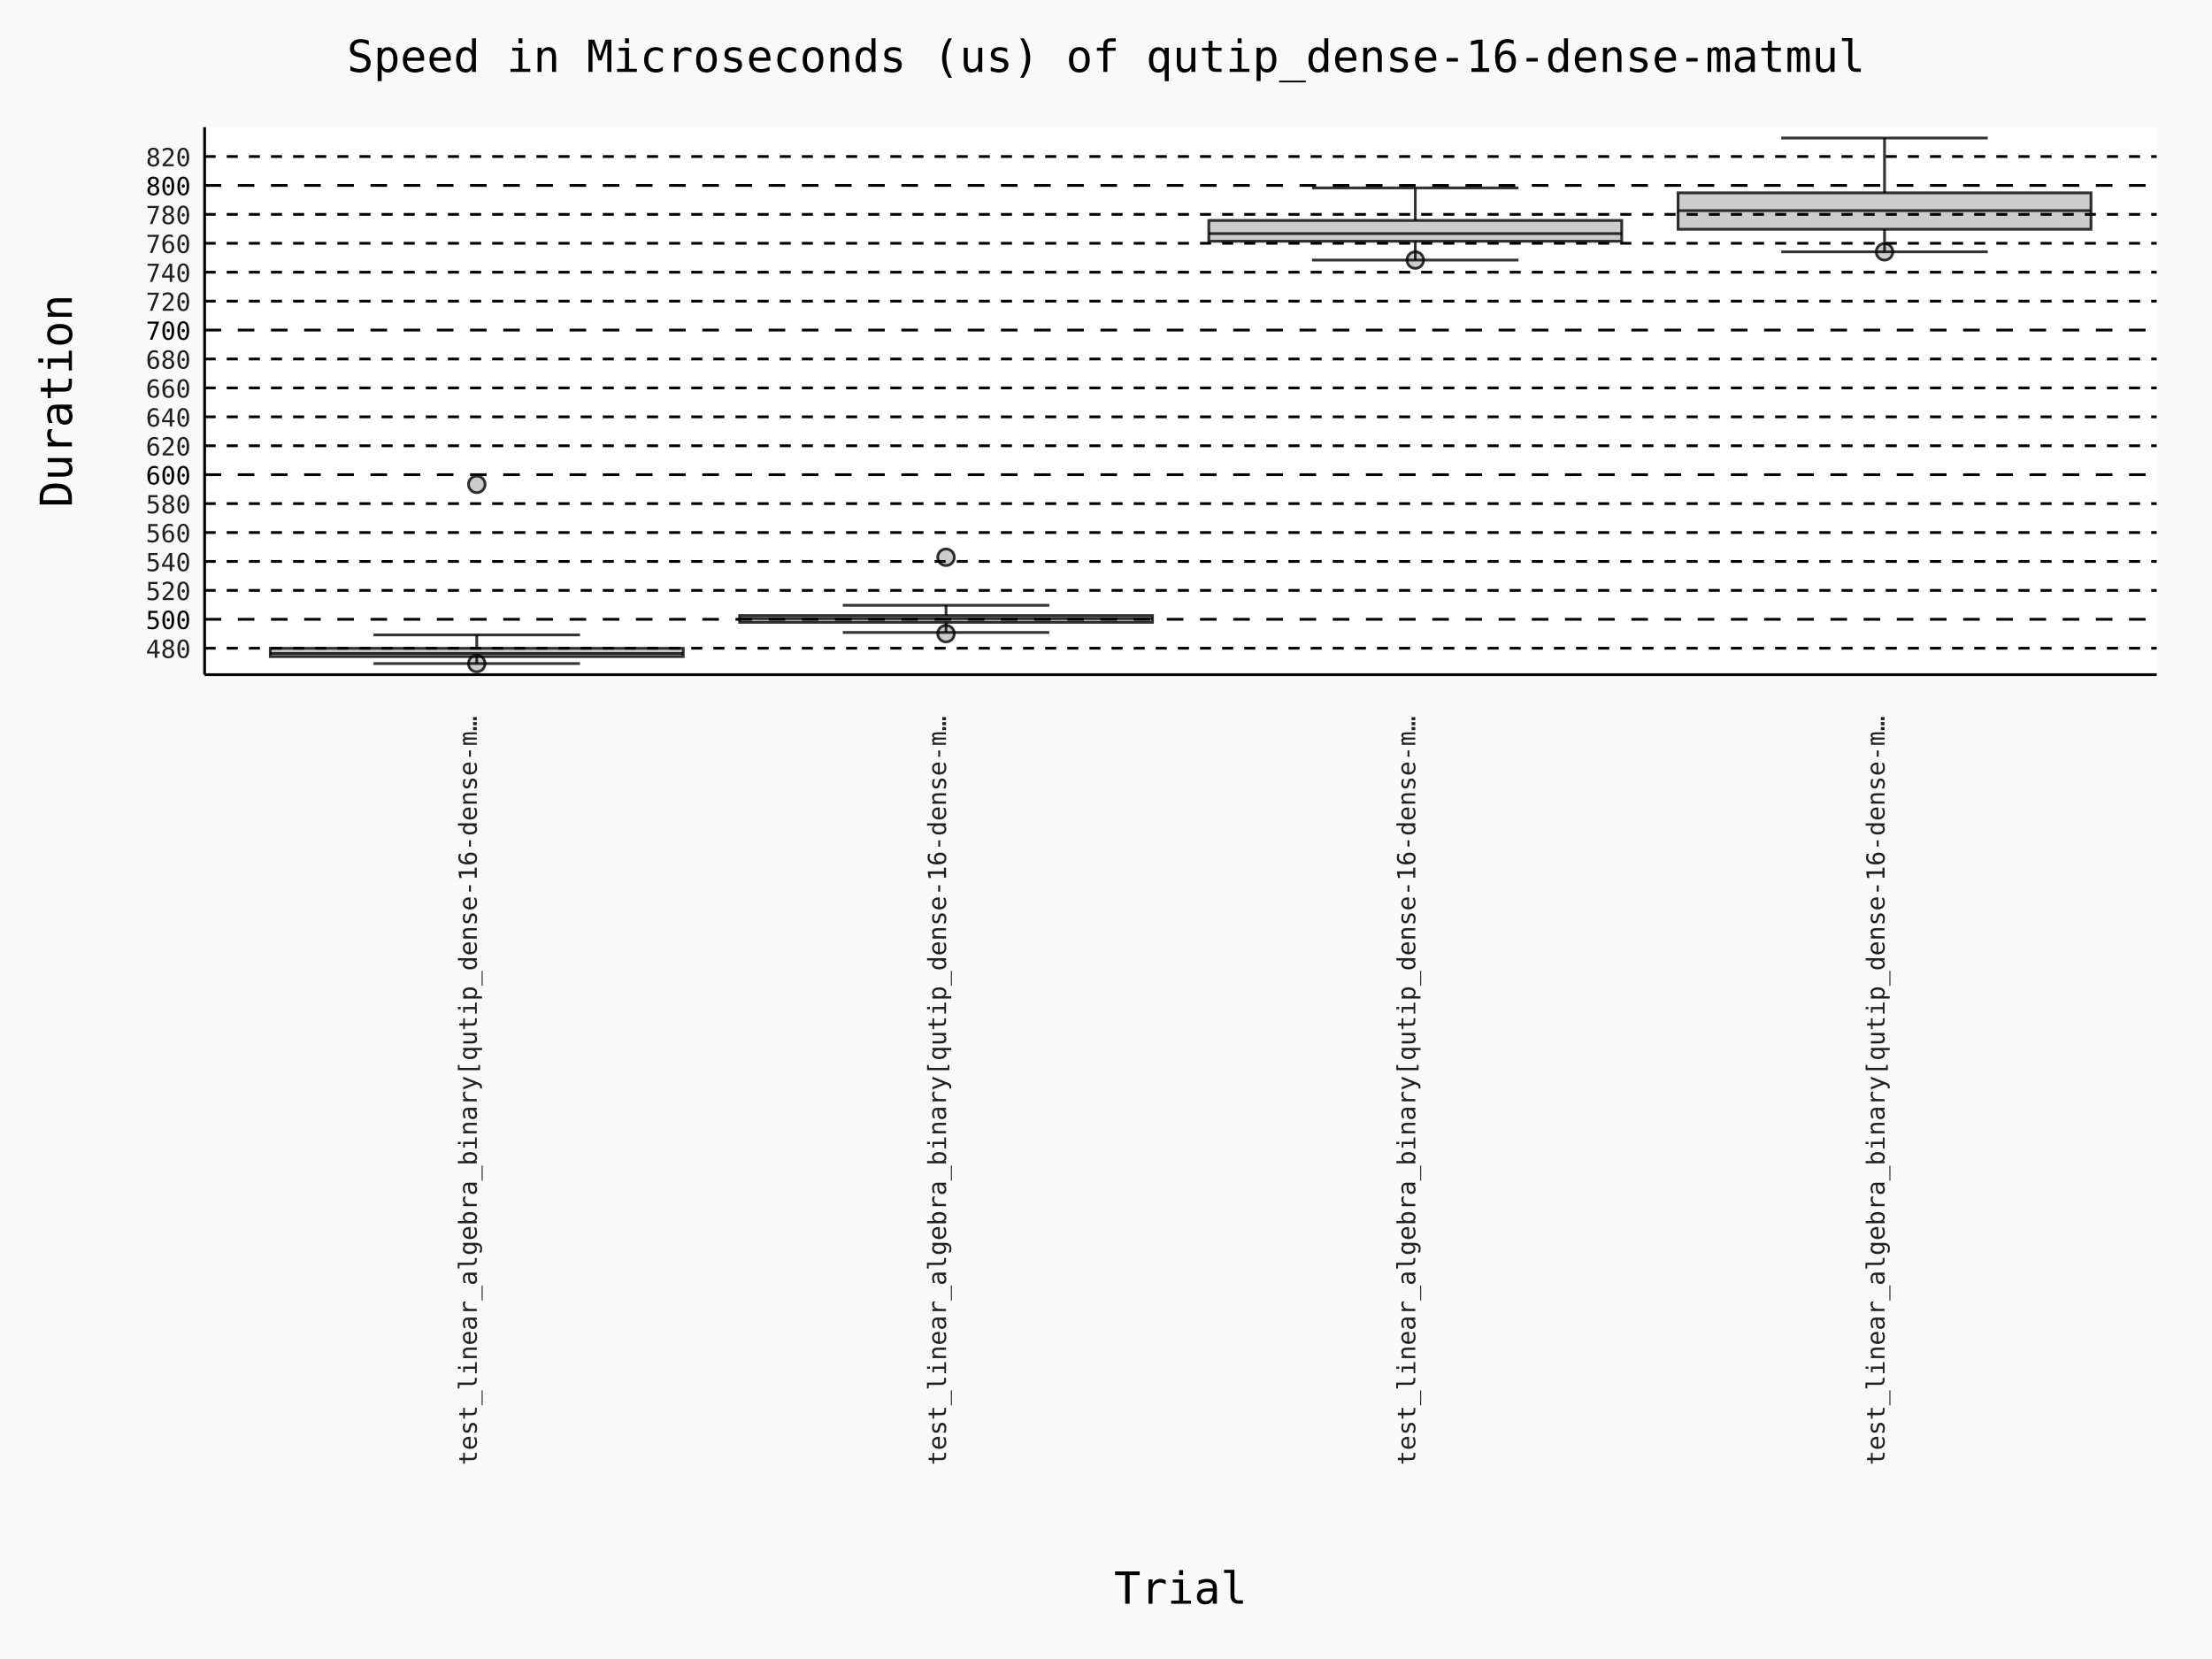
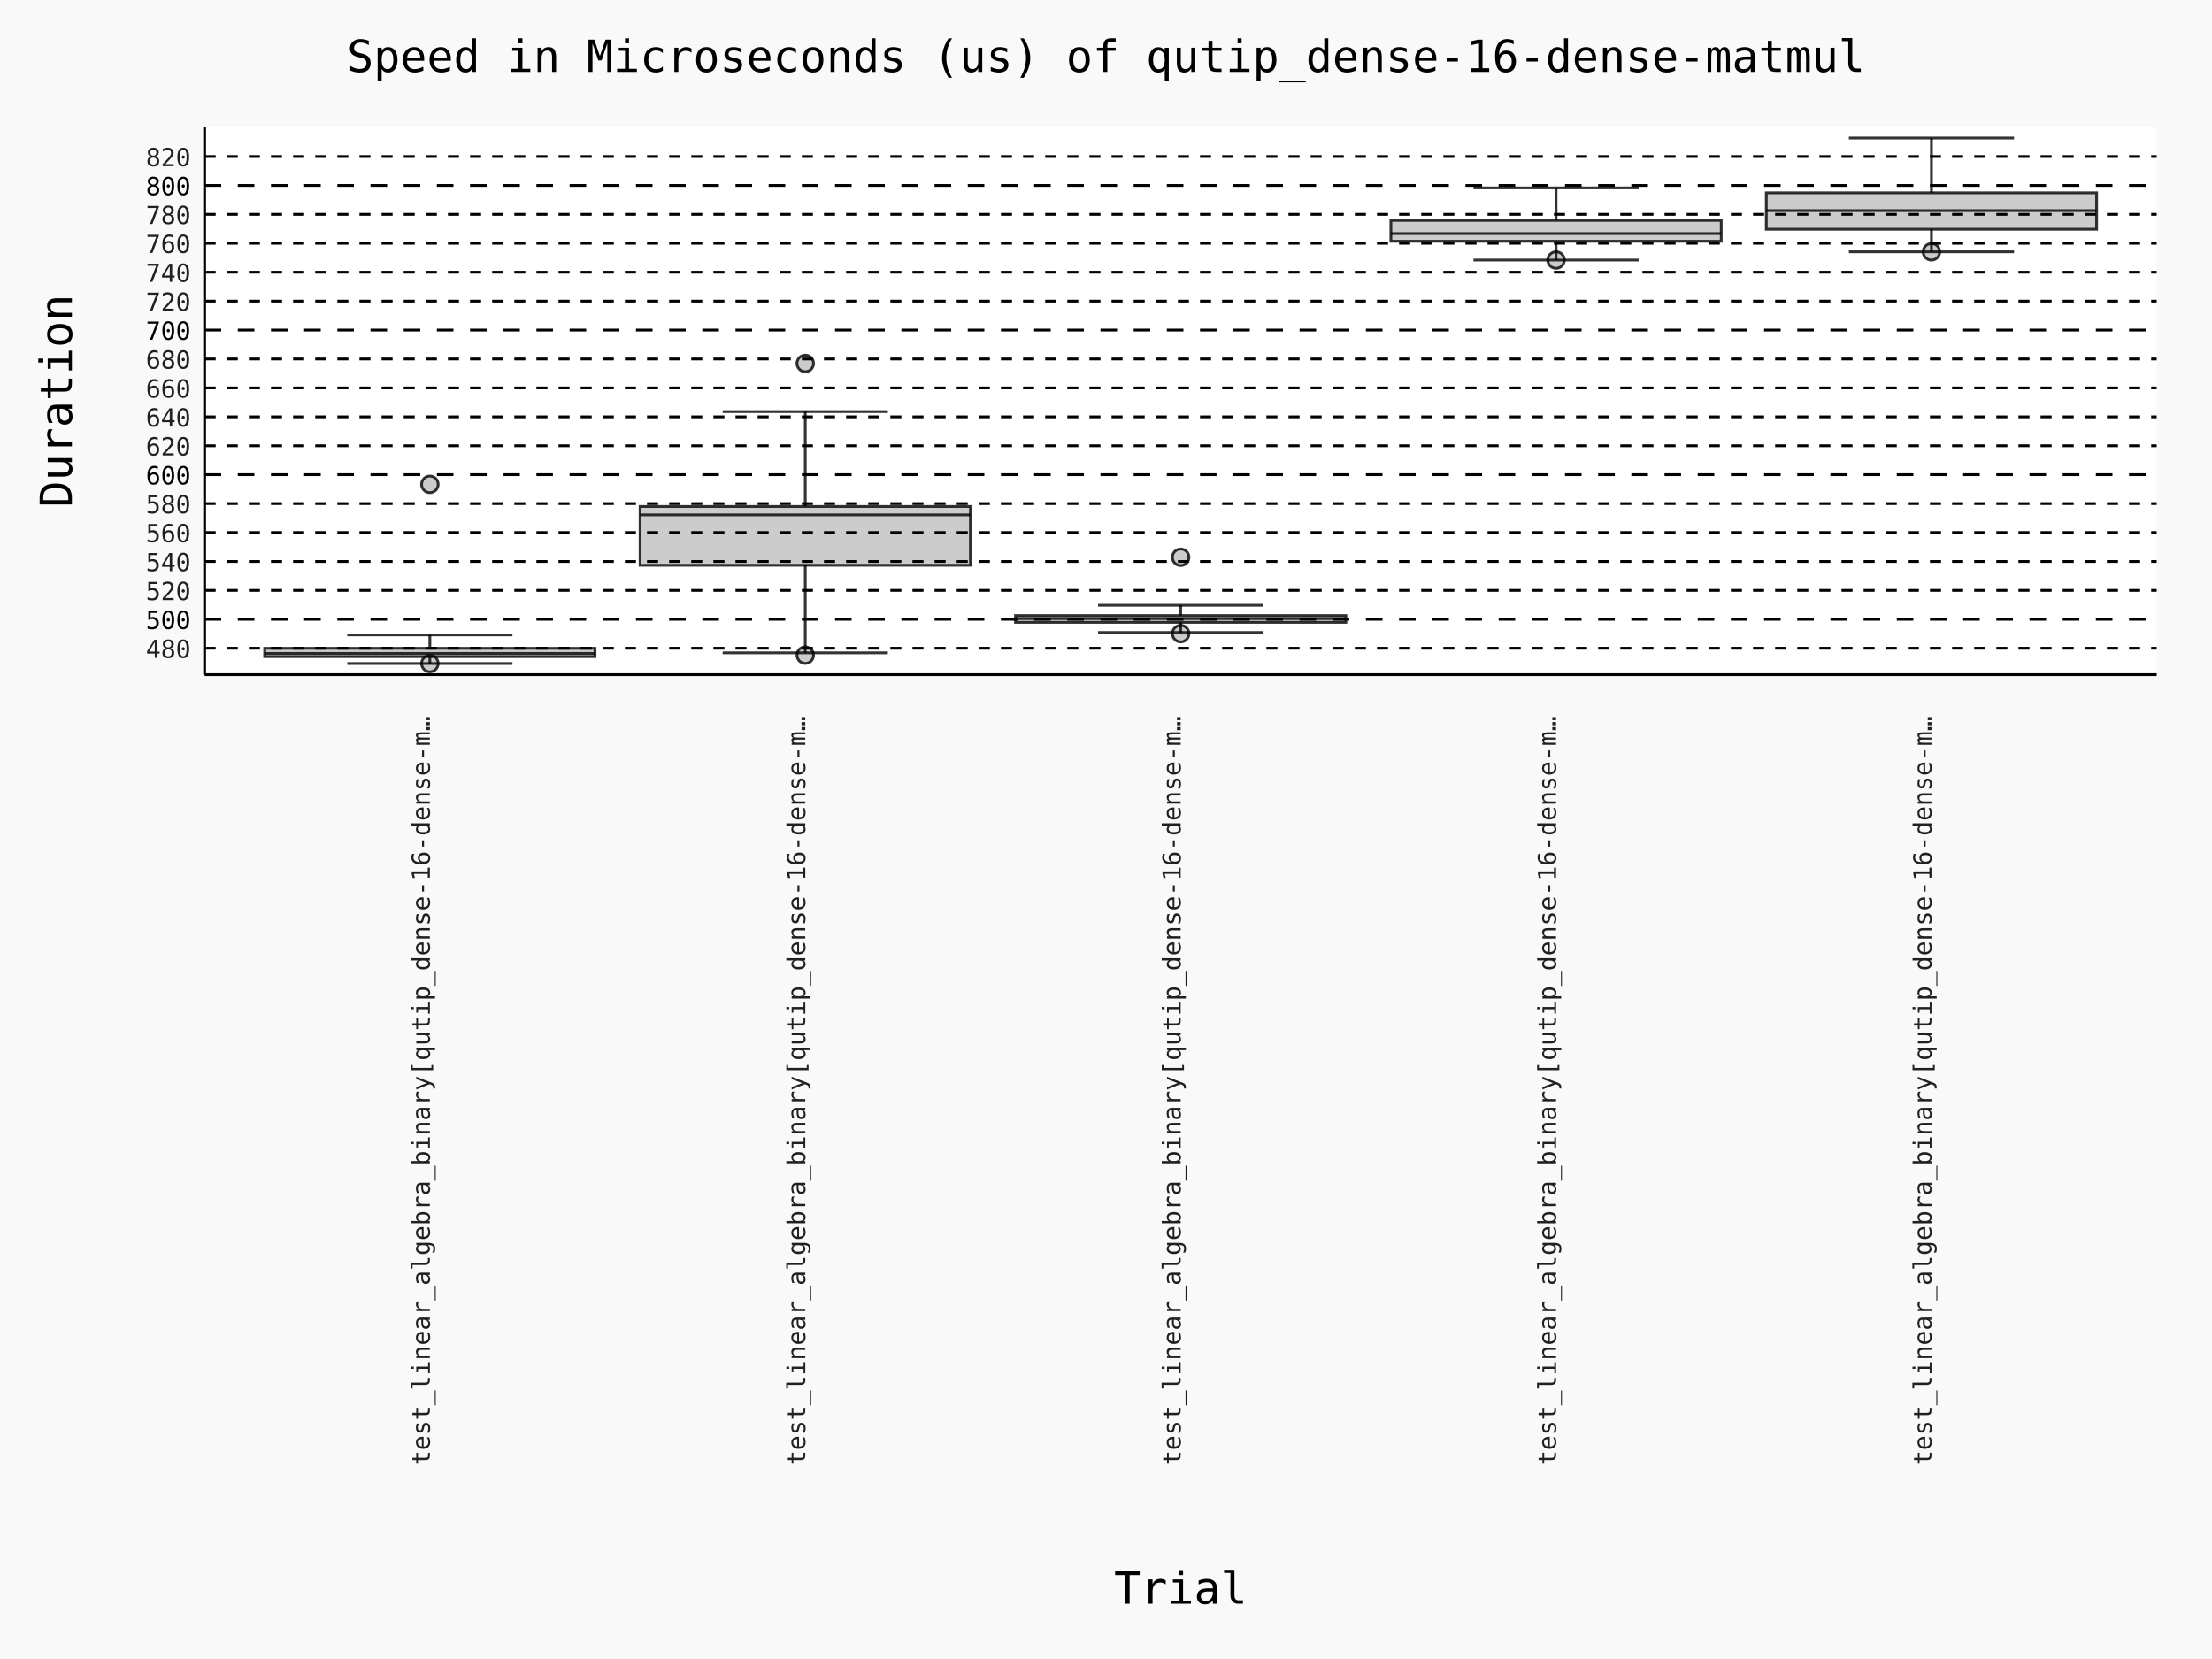
- <svg xmlns="http://www.w3.org/2000/svg" id="chart-788169a2-bc67-48f7-89b8-3218c1ca72d7" class="pygal-chart" viewBox="0 0 800 600">
+ <svg xmlns="http://www.w3.org/2000/svg" id="chart-fa0feff3-420f-4e15-9b7d-b78d651c642c" class="pygal-chart" viewBox="0 0 800 600">
  <defs>
-     <style type="text/css">#chart-788169a2-bc67-48f7-89b8-3218c1ca72d7{-webkit-user-select:none;-webkit-font-smoothing:antialiased;font-family:Consolas,"Deja Vu Sans Mono","Bitstream Vera Sans Mono","Courier New",monospace}#chart-788169a2-bc67-48f7-89b8-3218c1ca72d7 .title{font-family:Consolas,"Deja Vu Sans Mono","Bitstream Vera Sans Mono","Courier New",monospace;font-size:16px}#chart-788169a2-bc67-48f7-89b8-3218c1ca72d7 .legends .legend text{font-family:Consolas,"Deja Vu Sans Mono","Bitstream Vera Sans Mono","Courier New",monospace;font-size:14px}#chart-788169a2-bc67-48f7-89b8-3218c1ca72d7 .axis text{font-family:Consolas,"Deja Vu Sans Mono","Bitstream Vera Sans Mono","Courier New",monospace;font-size:10px}#chart-788169a2-bc67-48f7-89b8-3218c1ca72d7 .axis text.major{font-family:Consolas,"Deja Vu Sans Mono","Bitstream Vera Sans Mono","Courier New",monospace;font-size:10px}#chart-788169a2-bc67-48f7-89b8-3218c1ca72d7 .text-overlay text.value{font-family:Consolas,"Deja Vu Sans Mono","Bitstream Vera Sans Mono","Courier New",monospace;font-size:16px}#chart-788169a2-bc67-48f7-89b8-3218c1ca72d7 .text-overlay text.label{font-family:Consolas,"Deja Vu Sans Mono","Bitstream Vera Sans Mono","Courier New",monospace;font-size:10px}#chart-788169a2-bc67-48f7-89b8-3218c1ca72d7 .tooltip{font-family:Consolas,"Deja Vu Sans Mono","Bitstream Vera Sans Mono","Courier New",monospace;font-size:14px}#chart-788169a2-bc67-48f7-89b8-3218c1ca72d7 text.no_data{font-family:Consolas,"Deja Vu Sans Mono","Bitstream Vera Sans Mono","Courier New",monospace;font-size:64px}
- #chart-788169a2-bc67-48f7-89b8-3218c1ca72d7{background-color:rgba(249,249,249,1)}#chart-788169a2-bc67-48f7-89b8-3218c1ca72d7 path,#chart-788169a2-bc67-48f7-89b8-3218c1ca72d7 line,#chart-788169a2-bc67-48f7-89b8-3218c1ca72d7 rect,#chart-788169a2-bc67-48f7-89b8-3218c1ca72d7 circle{-webkit-transition:150ms;-moz-transition:150ms;transition:150ms}#chart-788169a2-bc67-48f7-89b8-3218c1ca72d7 .graph &gt; .background{fill:rgba(249,249,249,1)}#chart-788169a2-bc67-48f7-89b8-3218c1ca72d7 .plot &gt; .background{fill:rgba(255,255,255,1)}#chart-788169a2-bc67-48f7-89b8-3218c1ca72d7 .graph{fill:rgba(0,0,0,.87)}#chart-788169a2-bc67-48f7-89b8-3218c1ca72d7 text.no_data{fill:rgba(0,0,0,1)}#chart-788169a2-bc67-48f7-89b8-3218c1ca72d7 .title{fill:rgba(0,0,0,1)}#chart-788169a2-bc67-48f7-89b8-3218c1ca72d7 .legends .legend text{fill:rgba(0,0,0,.87)}#chart-788169a2-bc67-48f7-89b8-3218c1ca72d7 .legends .legend:hover text{fill:rgba(0,0,0,1)}#chart-788169a2-bc67-48f7-89b8-3218c1ca72d7 .axis .line{stroke:rgba(0,0,0,1)}#chart-788169a2-bc67-48f7-89b8-3218c1ca72d7 .axis .guide.line{stroke:rgba(0,0,0,.54)}#chart-788169a2-bc67-48f7-89b8-3218c1ca72d7 .axis .major.line{stroke:rgba(0,0,0,.87)}#chart-788169a2-bc67-48f7-89b8-3218c1ca72d7 .axis text.major{fill:rgba(0,0,0,1)}#chart-788169a2-bc67-48f7-89b8-3218c1ca72d7 .axis.y .guides:hover .guide.line,#chart-788169a2-bc67-48f7-89b8-3218c1ca72d7 .line-graph .axis.x .guides:hover .guide.line,#chart-788169a2-bc67-48f7-89b8-3218c1ca72d7 .stackedline-graph .axis.x .guides:hover .guide.line,#chart-788169a2-bc67-48f7-89b8-3218c1ca72d7 .xy-graph .axis.x .guides:hover .guide.line{stroke:rgba(0,0,0,1)}#chart-788169a2-bc67-48f7-89b8-3218c1ca72d7 .axis .guides:hover text{fill:rgba(0,0,0,1)}#chart-788169a2-bc67-48f7-89b8-3218c1ca72d7 .reactive{fill-opacity:.7;stroke-opacity:.8;stroke-width:1}#chart-788169a2-bc67-48f7-89b8-3218c1ca72d7 .ci{stroke:rgba(0,0,0,.87)}#chart-788169a2-bc67-48f7-89b8-3218c1ca72d7 .reactive.active,#chart-788169a2-bc67-48f7-89b8-3218c1ca72d7 .active .reactive{fill-opacity:.8;stroke-opacity:.9;stroke-width:4}#chart-788169a2-bc67-48f7-89b8-3218c1ca72d7 .ci .reactive.active{stroke-width:1.5}#chart-788169a2-bc67-48f7-89b8-3218c1ca72d7 .series text{fill:rgba(0,0,0,1)}#chart-788169a2-bc67-48f7-89b8-3218c1ca72d7 .tooltip rect{fill:rgba(255,255,255,1);stroke:rgba(0,0,0,1);-webkit-transition:opacity 150ms;-moz-transition:opacity 150ms;transition:opacity 150ms}#chart-788169a2-bc67-48f7-89b8-3218c1ca72d7 .tooltip .label{fill:rgba(0,0,0,.87)}#chart-788169a2-bc67-48f7-89b8-3218c1ca72d7 .tooltip .label{fill:rgba(0,0,0,.87)}#chart-788169a2-bc67-48f7-89b8-3218c1ca72d7 .tooltip .legend{font-size:.8em;fill:rgba(0,0,0,.54)}#chart-788169a2-bc67-48f7-89b8-3218c1ca72d7 .tooltip .x_label{font-size:.6em;fill:rgba(0,0,0,1)}#chart-788169a2-bc67-48f7-89b8-3218c1ca72d7 .tooltip .xlink{font-size:.5em;text-decoration:underline}#chart-788169a2-bc67-48f7-89b8-3218c1ca72d7 .tooltip .value{font-size:1.5em}#chart-788169a2-bc67-48f7-89b8-3218c1ca72d7 .bound{font-size:.5em}#chart-788169a2-bc67-48f7-89b8-3218c1ca72d7 .max-value{font-size:.75em;fill:rgba(0,0,0,.54)}#chart-788169a2-bc67-48f7-89b8-3218c1ca72d7 .map-element{fill:rgba(255,255,255,1);stroke:rgba(0,0,0,.54) !important}#chart-788169a2-bc67-48f7-89b8-3218c1ca72d7 .map-element .reactive{fill-opacity:inherit;stroke-opacity:inherit}#chart-788169a2-bc67-48f7-89b8-3218c1ca72d7 .color-0,#chart-788169a2-bc67-48f7-89b8-3218c1ca72d7 .color-0 a:visited{stroke:#000000;fill:#000000}#chart-788169a2-bc67-48f7-89b8-3218c1ca72d7 .color-1,#chart-788169a2-bc67-48f7-89b8-3218c1ca72d7 .color-1 a:visited{stroke:#000000;fill:#000000}#chart-788169a2-bc67-48f7-89b8-3218c1ca72d7 .color-2,#chart-788169a2-bc67-48f7-89b8-3218c1ca72d7 .color-2 a:visited{stroke:#000000;fill:#000000}#chart-788169a2-bc67-48f7-89b8-3218c1ca72d7 .color-3,#chart-788169a2-bc67-48f7-89b8-3218c1ca72d7 .color-3 a:visited{stroke:#000000;fill:#000000}#chart-788169a2-bc67-48f7-89b8-3218c1ca72d7 .text-overlay .color-0 text{fill:white}#chart-788169a2-bc67-48f7-89b8-3218c1ca72d7 .text-overlay .color-1 text{fill:white}#chart-788169a2-bc67-48f7-89b8-3218c1ca72d7 .text-overlay .color-2 text{fill:white}#chart-788169a2-bc67-48f7-89b8-3218c1ca72d7 .text-overlay .color-3 text{fill:white}
- #chart-788169a2-bc67-48f7-89b8-3218c1ca72d7 text.no_data{text-anchor:middle}#chart-788169a2-bc67-48f7-89b8-3218c1ca72d7 .guide.line{fill:none}#chart-788169a2-bc67-48f7-89b8-3218c1ca72d7 .centered{text-anchor:middle}#chart-788169a2-bc67-48f7-89b8-3218c1ca72d7 .title{text-anchor:middle}#chart-788169a2-bc67-48f7-89b8-3218c1ca72d7 .legends .legend text{fill-opacity:1}#chart-788169a2-bc67-48f7-89b8-3218c1ca72d7 .axis.x text{text-anchor:middle}#chart-788169a2-bc67-48f7-89b8-3218c1ca72d7 .axis.x:not(.web) text[transform]{text-anchor:start}#chart-788169a2-bc67-48f7-89b8-3218c1ca72d7 .axis.x:not(.web) text[transform].backwards{text-anchor:end}#chart-788169a2-bc67-48f7-89b8-3218c1ca72d7 .axis.y text{text-anchor:end}#chart-788169a2-bc67-48f7-89b8-3218c1ca72d7 .axis.y text[transform].backwards{text-anchor:start}#chart-788169a2-bc67-48f7-89b8-3218c1ca72d7 .axis.y2 text{text-anchor:start}#chart-788169a2-bc67-48f7-89b8-3218c1ca72d7 .axis.y2 text[transform].backwards{text-anchor:end}#chart-788169a2-bc67-48f7-89b8-3218c1ca72d7 .axis .guide.line{stroke-dasharray:4,4;stroke:black}#chart-788169a2-bc67-48f7-89b8-3218c1ca72d7 .axis .major.guide.line{stroke-dasharray:6,6;stroke:black}#chart-788169a2-bc67-48f7-89b8-3218c1ca72d7 .horizontal .axis.y .guide.line,#chart-788169a2-bc67-48f7-89b8-3218c1ca72d7 .horizontal .axis.y2 .guide.line,#chart-788169a2-bc67-48f7-89b8-3218c1ca72d7 .vertical .axis.x .guide.line{opacity:0}#chart-788169a2-bc67-48f7-89b8-3218c1ca72d7 .horizontal .axis.always_show .guide.line,#chart-788169a2-bc67-48f7-89b8-3218c1ca72d7 .vertical .axis.always_show .guide.line{opacity:1 !important}#chart-788169a2-bc67-48f7-89b8-3218c1ca72d7 .axis.y .guides:hover .guide.line,#chart-788169a2-bc67-48f7-89b8-3218c1ca72d7 .axis.y2 .guides:hover .guide.line,#chart-788169a2-bc67-48f7-89b8-3218c1ca72d7 .axis.x .guides:hover .guide.line{opacity:1}#chart-788169a2-bc67-48f7-89b8-3218c1ca72d7 .axis .guides:hover text{opacity:1}#chart-788169a2-bc67-48f7-89b8-3218c1ca72d7 .nofill{fill:none}#chart-788169a2-bc67-48f7-89b8-3218c1ca72d7 .subtle-fill{fill-opacity:.2}#chart-788169a2-bc67-48f7-89b8-3218c1ca72d7 .dot{stroke-width:1px;fill-opacity:1;stroke-opacity:1}#chart-788169a2-bc67-48f7-89b8-3218c1ca72d7 .dot.active{stroke-width:5px}#chart-788169a2-bc67-48f7-89b8-3218c1ca72d7 .dot.negative{fill:transparent}#chart-788169a2-bc67-48f7-89b8-3218c1ca72d7 text,#chart-788169a2-bc67-48f7-89b8-3218c1ca72d7 tspan{stroke:none !important}#chart-788169a2-bc67-48f7-89b8-3218c1ca72d7 .series text.active{opacity:1}#chart-788169a2-bc67-48f7-89b8-3218c1ca72d7 .tooltip rect{fill-opacity:.95;stroke-width:.5}#chart-788169a2-bc67-48f7-89b8-3218c1ca72d7 .tooltip text{fill-opacity:1}#chart-788169a2-bc67-48f7-89b8-3218c1ca72d7 .showable{visibility:hidden}#chart-788169a2-bc67-48f7-89b8-3218c1ca72d7 .showable.shown{visibility:visible}#chart-788169a2-bc67-48f7-89b8-3218c1ca72d7 .gauge-background{fill:rgba(229,229,229,1);stroke:none}#chart-788169a2-bc67-48f7-89b8-3218c1ca72d7 .bg-lines{stroke:rgba(249,249,249,1);stroke-width:2px}
+     <style type="text/css">#chart-fa0feff3-420f-4e15-9b7d-b78d651c642c{-webkit-user-select:none;-webkit-font-smoothing:antialiased;font-family:Consolas,"Deja Vu Sans Mono","Bitstream Vera Sans Mono","Courier New",monospace}#chart-fa0feff3-420f-4e15-9b7d-b78d651c642c .title{font-family:Consolas,"Deja Vu Sans Mono","Bitstream Vera Sans Mono","Courier New",monospace;font-size:16px}#chart-fa0feff3-420f-4e15-9b7d-b78d651c642c .legends .legend text{font-family:Consolas,"Deja Vu Sans Mono","Bitstream Vera Sans Mono","Courier New",monospace;font-size:14px}#chart-fa0feff3-420f-4e15-9b7d-b78d651c642c .axis text{font-family:Consolas,"Deja Vu Sans Mono","Bitstream Vera Sans Mono","Courier New",monospace;font-size:10px}#chart-fa0feff3-420f-4e15-9b7d-b78d651c642c .axis text.major{font-family:Consolas,"Deja Vu Sans Mono","Bitstream Vera Sans Mono","Courier New",monospace;font-size:10px}#chart-fa0feff3-420f-4e15-9b7d-b78d651c642c .text-overlay text.value{font-family:Consolas,"Deja Vu Sans Mono","Bitstream Vera Sans Mono","Courier New",monospace;font-size:16px}#chart-fa0feff3-420f-4e15-9b7d-b78d651c642c .text-overlay text.label{font-family:Consolas,"Deja Vu Sans Mono","Bitstream Vera Sans Mono","Courier New",monospace;font-size:10px}#chart-fa0feff3-420f-4e15-9b7d-b78d651c642c .tooltip{font-family:Consolas,"Deja Vu Sans Mono","Bitstream Vera Sans Mono","Courier New",monospace;font-size:14px}#chart-fa0feff3-420f-4e15-9b7d-b78d651c642c text.no_data{font-family:Consolas,"Deja Vu Sans Mono","Bitstream Vera Sans Mono","Courier New",monospace;font-size:64px}
+ #chart-fa0feff3-420f-4e15-9b7d-b78d651c642c{background-color:rgba(249,249,249,1)}#chart-fa0feff3-420f-4e15-9b7d-b78d651c642c path,#chart-fa0feff3-420f-4e15-9b7d-b78d651c642c line,#chart-fa0feff3-420f-4e15-9b7d-b78d651c642c rect,#chart-fa0feff3-420f-4e15-9b7d-b78d651c642c circle{-webkit-transition:150ms;-moz-transition:150ms;transition:150ms}#chart-fa0feff3-420f-4e15-9b7d-b78d651c642c .graph &gt; .background{fill:rgba(249,249,249,1)}#chart-fa0feff3-420f-4e15-9b7d-b78d651c642c .plot &gt; .background{fill:rgba(255,255,255,1)}#chart-fa0feff3-420f-4e15-9b7d-b78d651c642c .graph{fill:rgba(0,0,0,.87)}#chart-fa0feff3-420f-4e15-9b7d-b78d651c642c text.no_data{fill:rgba(0,0,0,1)}#chart-fa0feff3-420f-4e15-9b7d-b78d651c642c .title{fill:rgba(0,0,0,1)}#chart-fa0feff3-420f-4e15-9b7d-b78d651c642c .legends .legend text{fill:rgba(0,0,0,.87)}#chart-fa0feff3-420f-4e15-9b7d-b78d651c642c .legends .legend:hover text{fill:rgba(0,0,0,1)}#chart-fa0feff3-420f-4e15-9b7d-b78d651c642c .axis .line{stroke:rgba(0,0,0,1)}#chart-fa0feff3-420f-4e15-9b7d-b78d651c642c .axis .guide.line{stroke:rgba(0,0,0,.54)}#chart-fa0feff3-420f-4e15-9b7d-b78d651c642c .axis .major.line{stroke:rgba(0,0,0,.87)}#chart-fa0feff3-420f-4e15-9b7d-b78d651c642c .axis text.major{fill:rgba(0,0,0,1)}#chart-fa0feff3-420f-4e15-9b7d-b78d651c642c .axis.y .guides:hover .guide.line,#chart-fa0feff3-420f-4e15-9b7d-b78d651c642c .line-graph .axis.x .guides:hover .guide.line,#chart-fa0feff3-420f-4e15-9b7d-b78d651c642c .stackedline-graph .axis.x .guides:hover .guide.line,#chart-fa0feff3-420f-4e15-9b7d-b78d651c642c .xy-graph .axis.x .guides:hover .guide.line{stroke:rgba(0,0,0,1)}#chart-fa0feff3-420f-4e15-9b7d-b78d651c642c .axis .guides:hover text{fill:rgba(0,0,0,1)}#chart-fa0feff3-420f-4e15-9b7d-b78d651c642c .reactive{fill-opacity:.7;stroke-opacity:.8;stroke-width:1}#chart-fa0feff3-420f-4e15-9b7d-b78d651c642c .ci{stroke:rgba(0,0,0,.87)}#chart-fa0feff3-420f-4e15-9b7d-b78d651c642c .reactive.active,#chart-fa0feff3-420f-4e15-9b7d-b78d651c642c .active .reactive{fill-opacity:.8;stroke-opacity:.9;stroke-width:4}#chart-fa0feff3-420f-4e15-9b7d-b78d651c642c .ci .reactive.active{stroke-width:1.5}#chart-fa0feff3-420f-4e15-9b7d-b78d651c642c .series text{fill:rgba(0,0,0,1)}#chart-fa0feff3-420f-4e15-9b7d-b78d651c642c .tooltip rect{fill:rgba(255,255,255,1);stroke:rgba(0,0,0,1);-webkit-transition:opacity 150ms;-moz-transition:opacity 150ms;transition:opacity 150ms}#chart-fa0feff3-420f-4e15-9b7d-b78d651c642c .tooltip .label{fill:rgba(0,0,0,.87)}#chart-fa0feff3-420f-4e15-9b7d-b78d651c642c .tooltip .label{fill:rgba(0,0,0,.87)}#chart-fa0feff3-420f-4e15-9b7d-b78d651c642c .tooltip .legend{font-size:.8em;fill:rgba(0,0,0,.54)}#chart-fa0feff3-420f-4e15-9b7d-b78d651c642c .tooltip .x_label{font-size:.6em;fill:rgba(0,0,0,1)}#chart-fa0feff3-420f-4e15-9b7d-b78d651c642c .tooltip .xlink{font-size:.5em;text-decoration:underline}#chart-fa0feff3-420f-4e15-9b7d-b78d651c642c .tooltip .value{font-size:1.5em}#chart-fa0feff3-420f-4e15-9b7d-b78d651c642c .bound{font-size:.5em}#chart-fa0feff3-420f-4e15-9b7d-b78d651c642c .max-value{font-size:.75em;fill:rgba(0,0,0,.54)}#chart-fa0feff3-420f-4e15-9b7d-b78d651c642c .map-element{fill:rgba(255,255,255,1);stroke:rgba(0,0,0,.54) !important}#chart-fa0feff3-420f-4e15-9b7d-b78d651c642c .map-element .reactive{fill-opacity:inherit;stroke-opacity:inherit}#chart-fa0feff3-420f-4e15-9b7d-b78d651c642c .color-0,#chart-fa0feff3-420f-4e15-9b7d-b78d651c642c .color-0 a:visited{stroke:#000000;fill:#000000}#chart-fa0feff3-420f-4e15-9b7d-b78d651c642c .color-1,#chart-fa0feff3-420f-4e15-9b7d-b78d651c642c .color-1 a:visited{stroke:#000000;fill:#000000}#chart-fa0feff3-420f-4e15-9b7d-b78d651c642c .color-2,#chart-fa0feff3-420f-4e15-9b7d-b78d651c642c .color-2 a:visited{stroke:#000000;fill:#000000}#chart-fa0feff3-420f-4e15-9b7d-b78d651c642c .color-3,#chart-fa0feff3-420f-4e15-9b7d-b78d651c642c .color-3 a:visited{stroke:#000000;fill:#000000}#chart-fa0feff3-420f-4e15-9b7d-b78d651c642c .color-4,#chart-fa0feff3-420f-4e15-9b7d-b78d651c642c .color-4 a:visited{stroke:#000000;fill:#000000}#chart-fa0feff3-420f-4e15-9b7d-b78d651c642c .text-overlay .color-0 text{fill:white}#chart-fa0feff3-420f-4e15-9b7d-b78d651c642c .text-overlay .color-1 text{fill:white}#chart-fa0feff3-420f-4e15-9b7d-b78d651c642c .text-overlay .color-2 text{fill:white}#chart-fa0feff3-420f-4e15-9b7d-b78d651c642c .text-overlay .color-3 text{fill:white}#chart-fa0feff3-420f-4e15-9b7d-b78d651c642c .text-overlay .color-4 text{fill:white}
+ #chart-fa0feff3-420f-4e15-9b7d-b78d651c642c text.no_data{text-anchor:middle}#chart-fa0feff3-420f-4e15-9b7d-b78d651c642c .guide.line{fill:none}#chart-fa0feff3-420f-4e15-9b7d-b78d651c642c .centered{text-anchor:middle}#chart-fa0feff3-420f-4e15-9b7d-b78d651c642c .title{text-anchor:middle}#chart-fa0feff3-420f-4e15-9b7d-b78d651c642c .legends .legend text{fill-opacity:1}#chart-fa0feff3-420f-4e15-9b7d-b78d651c642c .axis.x text{text-anchor:middle}#chart-fa0feff3-420f-4e15-9b7d-b78d651c642c .axis.x:not(.web) text[transform]{text-anchor:start}#chart-fa0feff3-420f-4e15-9b7d-b78d651c642c .axis.x:not(.web) text[transform].backwards{text-anchor:end}#chart-fa0feff3-420f-4e15-9b7d-b78d651c642c .axis.y text{text-anchor:end}#chart-fa0feff3-420f-4e15-9b7d-b78d651c642c .axis.y text[transform].backwards{text-anchor:start}#chart-fa0feff3-420f-4e15-9b7d-b78d651c642c .axis.y2 text{text-anchor:start}#chart-fa0feff3-420f-4e15-9b7d-b78d651c642c .axis.y2 text[transform].backwards{text-anchor:end}#chart-fa0feff3-420f-4e15-9b7d-b78d651c642c .axis .guide.line{stroke-dasharray:4,4;stroke:black}#chart-fa0feff3-420f-4e15-9b7d-b78d651c642c .axis .major.guide.line{stroke-dasharray:6,6;stroke:black}#chart-fa0feff3-420f-4e15-9b7d-b78d651c642c .horizontal .axis.y .guide.line,#chart-fa0feff3-420f-4e15-9b7d-b78d651c642c .horizontal .axis.y2 .guide.line,#chart-fa0feff3-420f-4e15-9b7d-b78d651c642c .vertical .axis.x .guide.line{opacity:0}#chart-fa0feff3-420f-4e15-9b7d-b78d651c642c .horizontal .axis.always_show .guide.line,#chart-fa0feff3-420f-4e15-9b7d-b78d651c642c .vertical .axis.always_show .guide.line{opacity:1 !important}#chart-fa0feff3-420f-4e15-9b7d-b78d651c642c .axis.y .guides:hover .guide.line,#chart-fa0feff3-420f-4e15-9b7d-b78d651c642c .axis.y2 .guides:hover .guide.line,#chart-fa0feff3-420f-4e15-9b7d-b78d651c642c .axis.x .guides:hover .guide.line{opacity:1}#chart-fa0feff3-420f-4e15-9b7d-b78d651c642c .axis .guides:hover text{opacity:1}#chart-fa0feff3-420f-4e15-9b7d-b78d651c642c .nofill{fill:none}#chart-fa0feff3-420f-4e15-9b7d-b78d651c642c .subtle-fill{fill-opacity:.2}#chart-fa0feff3-420f-4e15-9b7d-b78d651c642c .dot{stroke-width:1px;fill-opacity:1;stroke-opacity:1}#chart-fa0feff3-420f-4e15-9b7d-b78d651c642c .dot.active{stroke-width:5px}#chart-fa0feff3-420f-4e15-9b7d-b78d651c642c .dot.negative{fill:transparent}#chart-fa0feff3-420f-4e15-9b7d-b78d651c642c text,#chart-fa0feff3-420f-4e15-9b7d-b78d651c642c tspan{stroke:none !important}#chart-fa0feff3-420f-4e15-9b7d-b78d651c642c .series text.active{opacity:1}#chart-fa0feff3-420f-4e15-9b7d-b78d651c642c .tooltip rect{fill-opacity:.95;stroke-width:.5}#chart-fa0feff3-420f-4e15-9b7d-b78d651c642c .tooltip text{fill-opacity:1}#chart-fa0feff3-420f-4e15-9b7d-b78d651c642c .showable{visibility:hidden}#chart-fa0feff3-420f-4e15-9b7d-b78d651c642c .showable.shown{visibility:visible}#chart-fa0feff3-420f-4e15-9b7d-b78d651c642c .gauge-background{fill:rgba(229,229,229,1);stroke:none}#chart-fa0feff3-420f-4e15-9b7d-b78d651c642c .bg-lines{stroke:rgba(249,249,249,1);stroke-width:2px}
.tooltip .value{font-size:1em !important}.axis text{font-size:9px !important}</style>
  </defs>
  <g class="graph custombox-graph vertical">
    <rect x="0" y="0" width="800" height="600" class="background" />
    <g transform="translate(74, 46)" class="plot">
      <rect x="0" y="0" width="706.0" height="198.0" class="background" />
      <g class="axis y always_show">
        <path d="M0 198 h706" class="line" />
        <g class="guides">
          <path d="M0 188.439 h706" class="guide line" />
          <text x="-5" y="191.939" class="">480</text>
        </g>
        <g class="guides">
          <path d="M0 177.978 h706" class="major guide line" />
          <text x="-5" y="181.478" class="major">500</text>
        </g>
        <g class="guides">
          <path d="M0 167.518 h706" class="guide line" />
          <text x="-5" y="171.018" class="">520</text>
        </g>
        <g class="guides">
          <path d="M0 157.057 h706" class="guide line" />
          <text x="-5" y="160.557" class="">540</text>
        </g>
        <g class="guides">
          <path d="M0 146.596 h706" class="guide line" />
          <text x="-5" y="150.096" class="">560</text>
        </g>
        <g class="guides">
          <path d="M0 136.135 h706" class="guide line" />
          <text x="-5" y="139.635" class="">580</text>
        </g>
        <g class="guides">
          <path d="M0 125.675 h706" class="major guide line" />
          <text x="-5" y="129.175" class="major">600</text>
        </g>
        <g class="guides">
          <path d="M0 115.214 h706" class="guide line" />
          <text x="-5" y="118.714" class="">620</text>
        </g>
        <g class="guides">
          <path d="M0 104.753 h706" class="guide line" />
          <text x="-5" y="108.253" class="">640</text>
        </g>
        <g class="guides">
          <path d="M0 94.293 h706" class="guide line" />
          <text x="-5" y="97.793" class="">660</text>
        </g>
        <g class="guides">
          <path d="M0 83.832 h706" class="guide line" />
          <text x="-5" y="87.332" class="">680</text>
        </g>
        <g class="guides">
          <path d="M0 73.371 h706" class="major guide line" />
          <text x="-5" y="76.871" class="major">700</text>
        </g>
        <g class="guides">
          <path d="M0 62.911 h706" class="guide line" />
          <text x="-5" y="66.411" class="">720</text>
        </g>
        <g class="guides">
          <path d="M0 52.45 h706" class="guide line" />
          <text x="-5" y="55.95" class="">740</text>
        </g>
        <g class="guides">
          <path d="M0 41.989 h706" class="guide line" />
          <text x="-5" y="45.489" class="">760</text>
        </g>
        <g class="guides">
          <path d="M0 31.529 h706" class="guide line" />
          <text x="-5" y="35.029" class="">780</text>
        </g>
        <g class="guides">
          <path d="M0 21.068 h706" class="major guide line" />
          <text x="-5" y="24.568" class="major">800</text>
        </g>
        <g class="guides">
          <path d="M0 10.607 h706" class="guide line" />
          <text x="-5" y="14.107" class="">820</text>
        </g>
      </g>
      <g class="axis x">
        <path d="M0 0 v198" class="line" />
        <g class="guides">
-           <path d="M98.433 0 v198" class="guide line" />
-           <text x="98.433" y="213.0" class="backwards" transform="rotate(270 98.43269 213)">test_linear_algebra_binary[qutip_dense-16-dense-m…</text>
-         </g>
-         <g class="guides">
-           <path d="M268.144 0 v198" class="guide line" />
-           <text x="268.144" y="213.0" class="backwards" transform="rotate(270 268.1442 213)">test_linear_algebra_binary[qutip_dense-16-dense-m…</text>
-         </g>
-         <g class="guides">
-           <path d="M437.856 0 v198" class="guide line" />
-           <text x="437.856" y="213.0" class="backwards" transform="rotate(270 437.8558 213)">test_linear_algebra_binary[qutip_dense-16-dense-m…</text>
-         </g>
-         <g class="guides">
-           <path d="M607.567 0 v198" class="guide line" />
-           <text x="607.567" y="213.0" class="backwards" transform="rotate(270 607.5673 213)">test_linear_algebra_binary[qutip_dense-16-dense-m…</text>
+           <path d="M81.462 0 v198" class="guide line" />
+           <text x="81.462" y="213.0" class="backwards" transform="rotate(270 81.46154 213)">test_linear_algebra_binary[qutip_dense-16-dense-m…</text>
+         </g>
+         <g class="guides">
+           <path d="M217.231 0 v198" class="guide line" />
+           <text x="217.231" y="213.0" class="backwards" transform="rotate(270 217.2308 213)">test_linear_algebra_binary[qutip_dense-16-dense-m…</text>
+         </g>
+         <g class="guides">
+           <path d="M353 0 v198" class="guide line" />
+           <text x="353.0" y="213.0" class="backwards" transform="rotate(270 353 213)">test_linear_algebra_binary[qutip_dense-16-dense-m…</text>
+         </g>
+         <g class="guides">
+           <path d="M488.769 0 v198" class="guide line" />
+           <text x="488.769" y="213.0" class="backwards" transform="rotate(270 488.7692 213)">test_linear_algebra_binary[qutip_dense-16-dense-m…</text>
+         </g>
+         <g class="guides">
+           <path d="M624.538 0 v198" class="guide line" />
+           <text x="624.538" y="213.0" class="backwards" transform="rotate(270 624.5385 213)">test_linear_algebra_binary[qutip_dense-16-dense-m…</text>
        </g>
      </g>
      <g class="series serie-0 color-0">
        <g class="boxes">
          <g class="box">
-             <path stroke-width="3" d="M61.096 193.982 L135.769 193.982" class="reactive tooltip-trigger" />
-             <path stroke-width="3" d="M23.76 190.321 L173.106 190.321" class="reactive tooltip-trigger" />
-             <path stroke-width="3" d="M61.096 183.626 L135.769 183.626" class="reactive tooltip-trigger" />
-             <path stroke-width="2" d="M98.433 193.982 L98.433 191.471" class="reactive tooltip-trigger" />
-             <path stroke-width="2" d="M98.433 183.626 L98.433 188.464" class="reactive tooltip-trigger" />
-             <rect x="23.76" y="188.464" height="3.007" width="149.346" class="subtle-fill reactive tooltip-trigger" />
-             <circle cx="98.433" cy="193.982" r="3" class="subtle-fill reactive tooltip-trigger" />
-             <circle cx="98.433" cy="129.178" r="3" class="subtle-fill reactive tooltip-trigger" />
+             <path stroke-width="3" d="M51.592 193.982 L111.331 193.982" class="reactive tooltip-trigger" />
+             <path stroke-width="3" d="M21.723 190.321 L141.2 190.321" class="reactive tooltip-trigger" />
+             <path stroke-width="3" d="M51.592 183.626 L111.331 183.626" class="reactive tooltip-trigger" />
+             <path stroke-width="2" d="M81.462 193.982 L81.462 191.471" class="reactive tooltip-trigger" />
+             <path stroke-width="2" d="M81.462 183.626 L81.462 188.464" class="reactive tooltip-trigger" />
+             <rect x="21.723" y="188.464" height="3.007" width="119.477" class="subtle-fill reactive tooltip-trigger" />
+             <circle cx="81.462" cy="193.982" r="3" class="subtle-fill reactive tooltip-trigger" />
+             <circle cx="81.462" cy="129.178" r="3" class="subtle-fill reactive tooltip-trigger" />
          </g>
        </g>
      </g>
      <g class="series serie-1 color-1">
        <g class="boxes">
          <g class="box">
-             <path stroke-width="3" d="M230.808 182.74 L305.481 182.74" class="reactive tooltip-trigger" />
-             <path stroke-width="3" d="M193.471 177.719 L342.817 177.719" class="reactive tooltip-trigger" />
-             <path stroke-width="3" d="M230.808 172.907 L305.481 172.907" class="reactive tooltip-trigger" />
-             <path stroke-width="2" d="M268.144 182.74 L268.144 179.079" class="reactive tooltip-trigger" />
-             <path stroke-width="2" d="M268.144 172.907 L268.144 176.621" class="reactive tooltip-trigger" />
-             <rect x="193.471" y="176.621" height="2.458" width="149.346" class="subtle-fill reactive tooltip-trigger" />
-             <circle cx="268.144" cy="183.159" r="3" class="subtle-fill reactive tooltip-trigger" />
-             <circle cx="268.144" cy="155.543" r="3" class="subtle-fill reactive tooltip-trigger" />
+             <path stroke-width="3" d="M187.362 190.107 L247.1 190.107" class="reactive tooltip-trigger" />
+             <path stroke-width="3" d="M157.492 140.209 L276.969 140.209" class="reactive tooltip-trigger" />
+             <path stroke-width="3" d="M187.362 102.864 L247.1 102.864" class="reactive tooltip-trigger" />
+             <path stroke-width="2" d="M217.231 190.107 L217.231 158.437" class="reactive tooltip-trigger" />
+             <path stroke-width="2" d="M217.231 102.864 L217.231 137.175" class="reactive tooltip-trigger" />
+             <rect x="157.492" y="137.175" height="21.262" width="119.477" class="subtle-fill reactive tooltip-trigger" />
+             <circle cx="217.231" cy="190.944" r="3" class="subtle-fill reactive tooltip-trigger" />
+             <circle cx="217.231" cy="85.446" r="3" class="subtle-fill reactive tooltip-trigger" />
          </g>
        </g>
      </g>
      <g class="series serie-2 color-2">
        <g class="boxes">
          <g class="box">
-             <path stroke-width="3" d="M400.519 48.054 L475.192 48.054" class="reactive tooltip-trigger" />
-             <path stroke-width="3" d="M363.183 38.482 L512.529 38.482" class="reactive tooltip-trigger" />
-             <path stroke-width="3" d="M400.519 21.954 L475.192 21.954" class="reactive tooltip-trigger" />
-             <path stroke-width="2" d="M437.856 48.054 L437.856 41.255" class="reactive tooltip-trigger" />
-             <path stroke-width="2" d="M437.856 21.954 L437.856 33.723" class="reactive tooltip-trigger" />
-             <rect x="363.183" y="33.723" height="7.532" width="149.346" class="subtle-fill reactive tooltip-trigger" />
-             <circle cx="437.856" cy="48.054" r="3" class="subtle-fill reactive tooltip-trigger" />
-             <circle cx="437.856" cy="-2390.191" r="3" class="subtle-fill reactive tooltip-trigger" />
+             <path stroke-width="3" d="M323.131 182.74 L382.869 182.74" class="reactive tooltip-trigger" />
+             <path stroke-width="3" d="M293.262 177.719 L412.738 177.719" class="reactive tooltip-trigger" />
+             <path stroke-width="3" d="M323.131 172.907 L382.869 172.907" class="reactive tooltip-trigger" />
+             <path stroke-width="2" d="M353 182.74 L353 179.079" class="reactive tooltip-trigger" />
+             <path stroke-width="2" d="M353 172.907 L353 176.621" class="reactive tooltip-trigger" />
+             <rect x="293.262" y="176.621" height="2.458" width="119.477" class="subtle-fill reactive tooltip-trigger" />
+             <circle cx="353.0" cy="183.159" r="3" class="subtle-fill reactive tooltip-trigger" />
+             <circle cx="353.0" cy="155.543" r="3" class="subtle-fill reactive tooltip-trigger" />
          </g>
        </g>
      </g>
      <g class="series serie-3 color-3">
        <g class="boxes">
          <g class="box">
-             <path stroke-width="3" d="M570.231 45.077 L644.904 45.077" class="reactive tooltip-trigger" />
-             <path stroke-width="3" d="M532.894 30.171 L682.24 30.171" class="reactive tooltip-trigger" />
-             <path stroke-width="3" d="M570.231 3.915 L644.904 3.915" class="reactive tooltip-trigger" />
-             <path stroke-width="2" d="M607.567 45.077 L607.567 36.918" class="reactive tooltip-trigger" />
-             <path stroke-width="2" d="M607.567 3.915 L607.567 23.738" class="reactive tooltip-trigger" />
-             <rect x="532.894" y="23.738" height="13.18" width="149.346" class="subtle-fill reactive tooltip-trigger" />
-             <circle cx="607.567" cy="45.077" r="3" class="subtle-fill reactive tooltip-trigger" />
-             <circle cx="607.567" cy="-1194.873" r="3" class="subtle-fill reactive tooltip-trigger" />
+             <path stroke-width="3" d="M458.9 48.054 L518.638 48.054" class="reactive tooltip-trigger" />
+             <path stroke-width="3" d="M429.031 38.482 L548.508 38.482" class="reactive tooltip-trigger" />
+             <path stroke-width="3" d="M458.9 21.954 L518.638 21.954" class="reactive tooltip-trigger" />
+             <path stroke-width="2" d="M488.769 48.054 L488.769 41.255" class="reactive tooltip-trigger" />
+             <path stroke-width="2" d="M488.769 21.954 L488.769 33.723" class="reactive tooltip-trigger" />
+             <rect x="429.031" y="33.723" height="7.532" width="119.477" class="subtle-fill reactive tooltip-trigger" />
+             <circle cx="488.769" cy="48.054" r="3" class="subtle-fill reactive tooltip-trigger" />
+             <circle cx="488.769" cy="-2390.191" r="3" class="subtle-fill reactive tooltip-trigger" />
+           </g>
+         </g>
+       </g>
+       <g class="series serie-4 color-4">
+         <g class="boxes">
+           <g class="box">
+             <path stroke-width="3" d="M594.669 45.077 L654.408 45.077" class="reactive tooltip-trigger" />
+             <path stroke-width="3" d="M564.8 30.171 L684.277 30.171" class="reactive tooltip-trigger" />
+             <path stroke-width="3" d="M594.669 3.915 L654.408 3.915" class="reactive tooltip-trigger" />
+             <path stroke-width="2" d="M624.538 45.077 L624.538 36.918" class="reactive tooltip-trigger" />
+             <path stroke-width="2" d="M624.538 3.915 L624.538 23.738" class="reactive tooltip-trigger" />
+             <rect x="564.8" y="23.738" height="13.18" width="119.477" class="subtle-fill reactive tooltip-trigger" />
+             <circle cx="624.538" cy="45.077" r="3" class="subtle-fill reactive tooltip-trigger" />
+             <circle cx="624.538" cy="-1194.873" r="3" class="subtle-fill reactive tooltip-trigger" />
          </g>
        </g>
      </g>
    </g>
    <g class="titles">
      <text x="400.0" y="26" class="title plot_title">Speed in Microseconds (us) of qutip_dense-16-dense-matmul</text>
      <text x="427.0" y="580.0" class="title">Trial</text>
      <text x="0" y="171.0" class="title" transform="rotate(-90 0 145)">Duration</text>
    </g>
    <g transform="translate(74, 46)" class="plot overlay">
      <g class="series serie-0 color-0" />
      <g class="series serie-1 color-1" />
      <g class="series serie-2 color-2" />
      <g class="series serie-3 color-3" />
+       <g class="series serie-4 color-4" />
    </g>
    <g transform="translate(74, 46)" class="plot text-overlay">
      <g class="series serie-0 color-0" />
      <g class="series serie-1 color-1" />
      <g class="series serie-2 color-2" />
      <g class="series serie-3 color-3" />
+       <g class="series serie-4 color-4" />
    </g>
    <g transform="translate(74, 46)" class="plot tooltip-overlay">
      <g transform="translate(0 0)" style="opacity: 0" class="tooltip">
        <rect rx="0" ry="0" width="0" height="0" class="tooltip-box" />
        <g class="text" />
      </g>
    </g>
  </g>
</svg>
